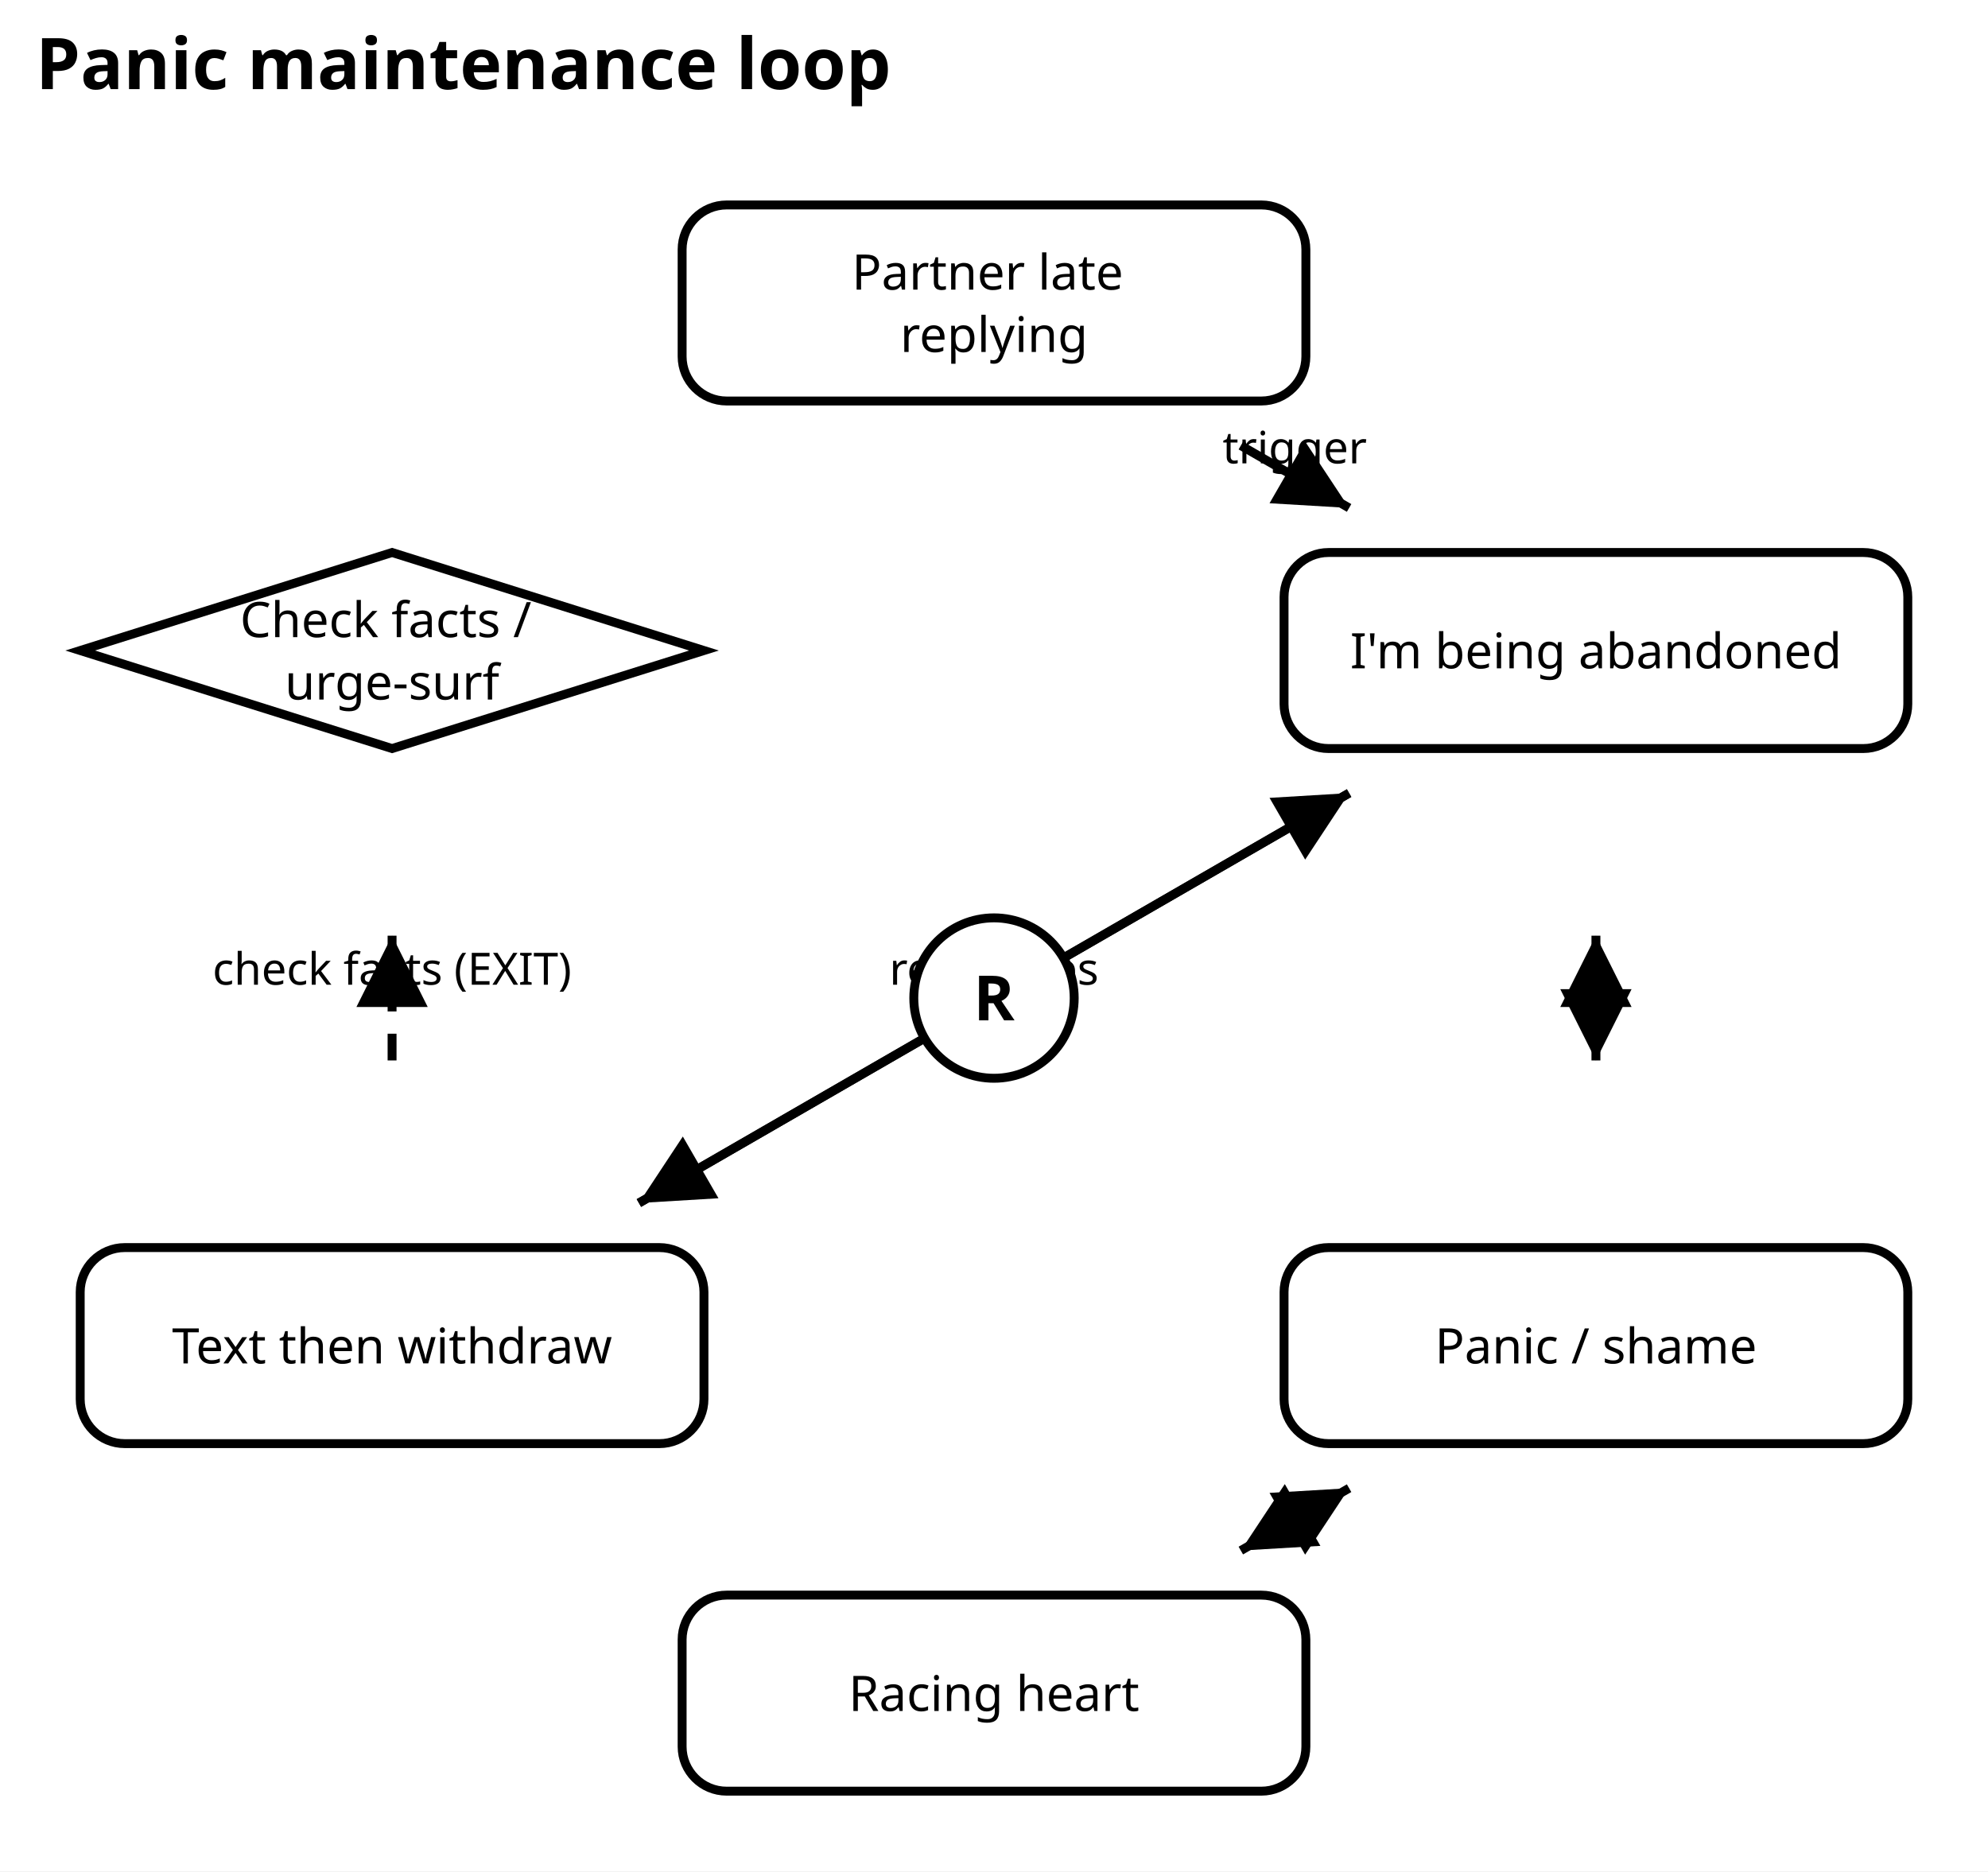
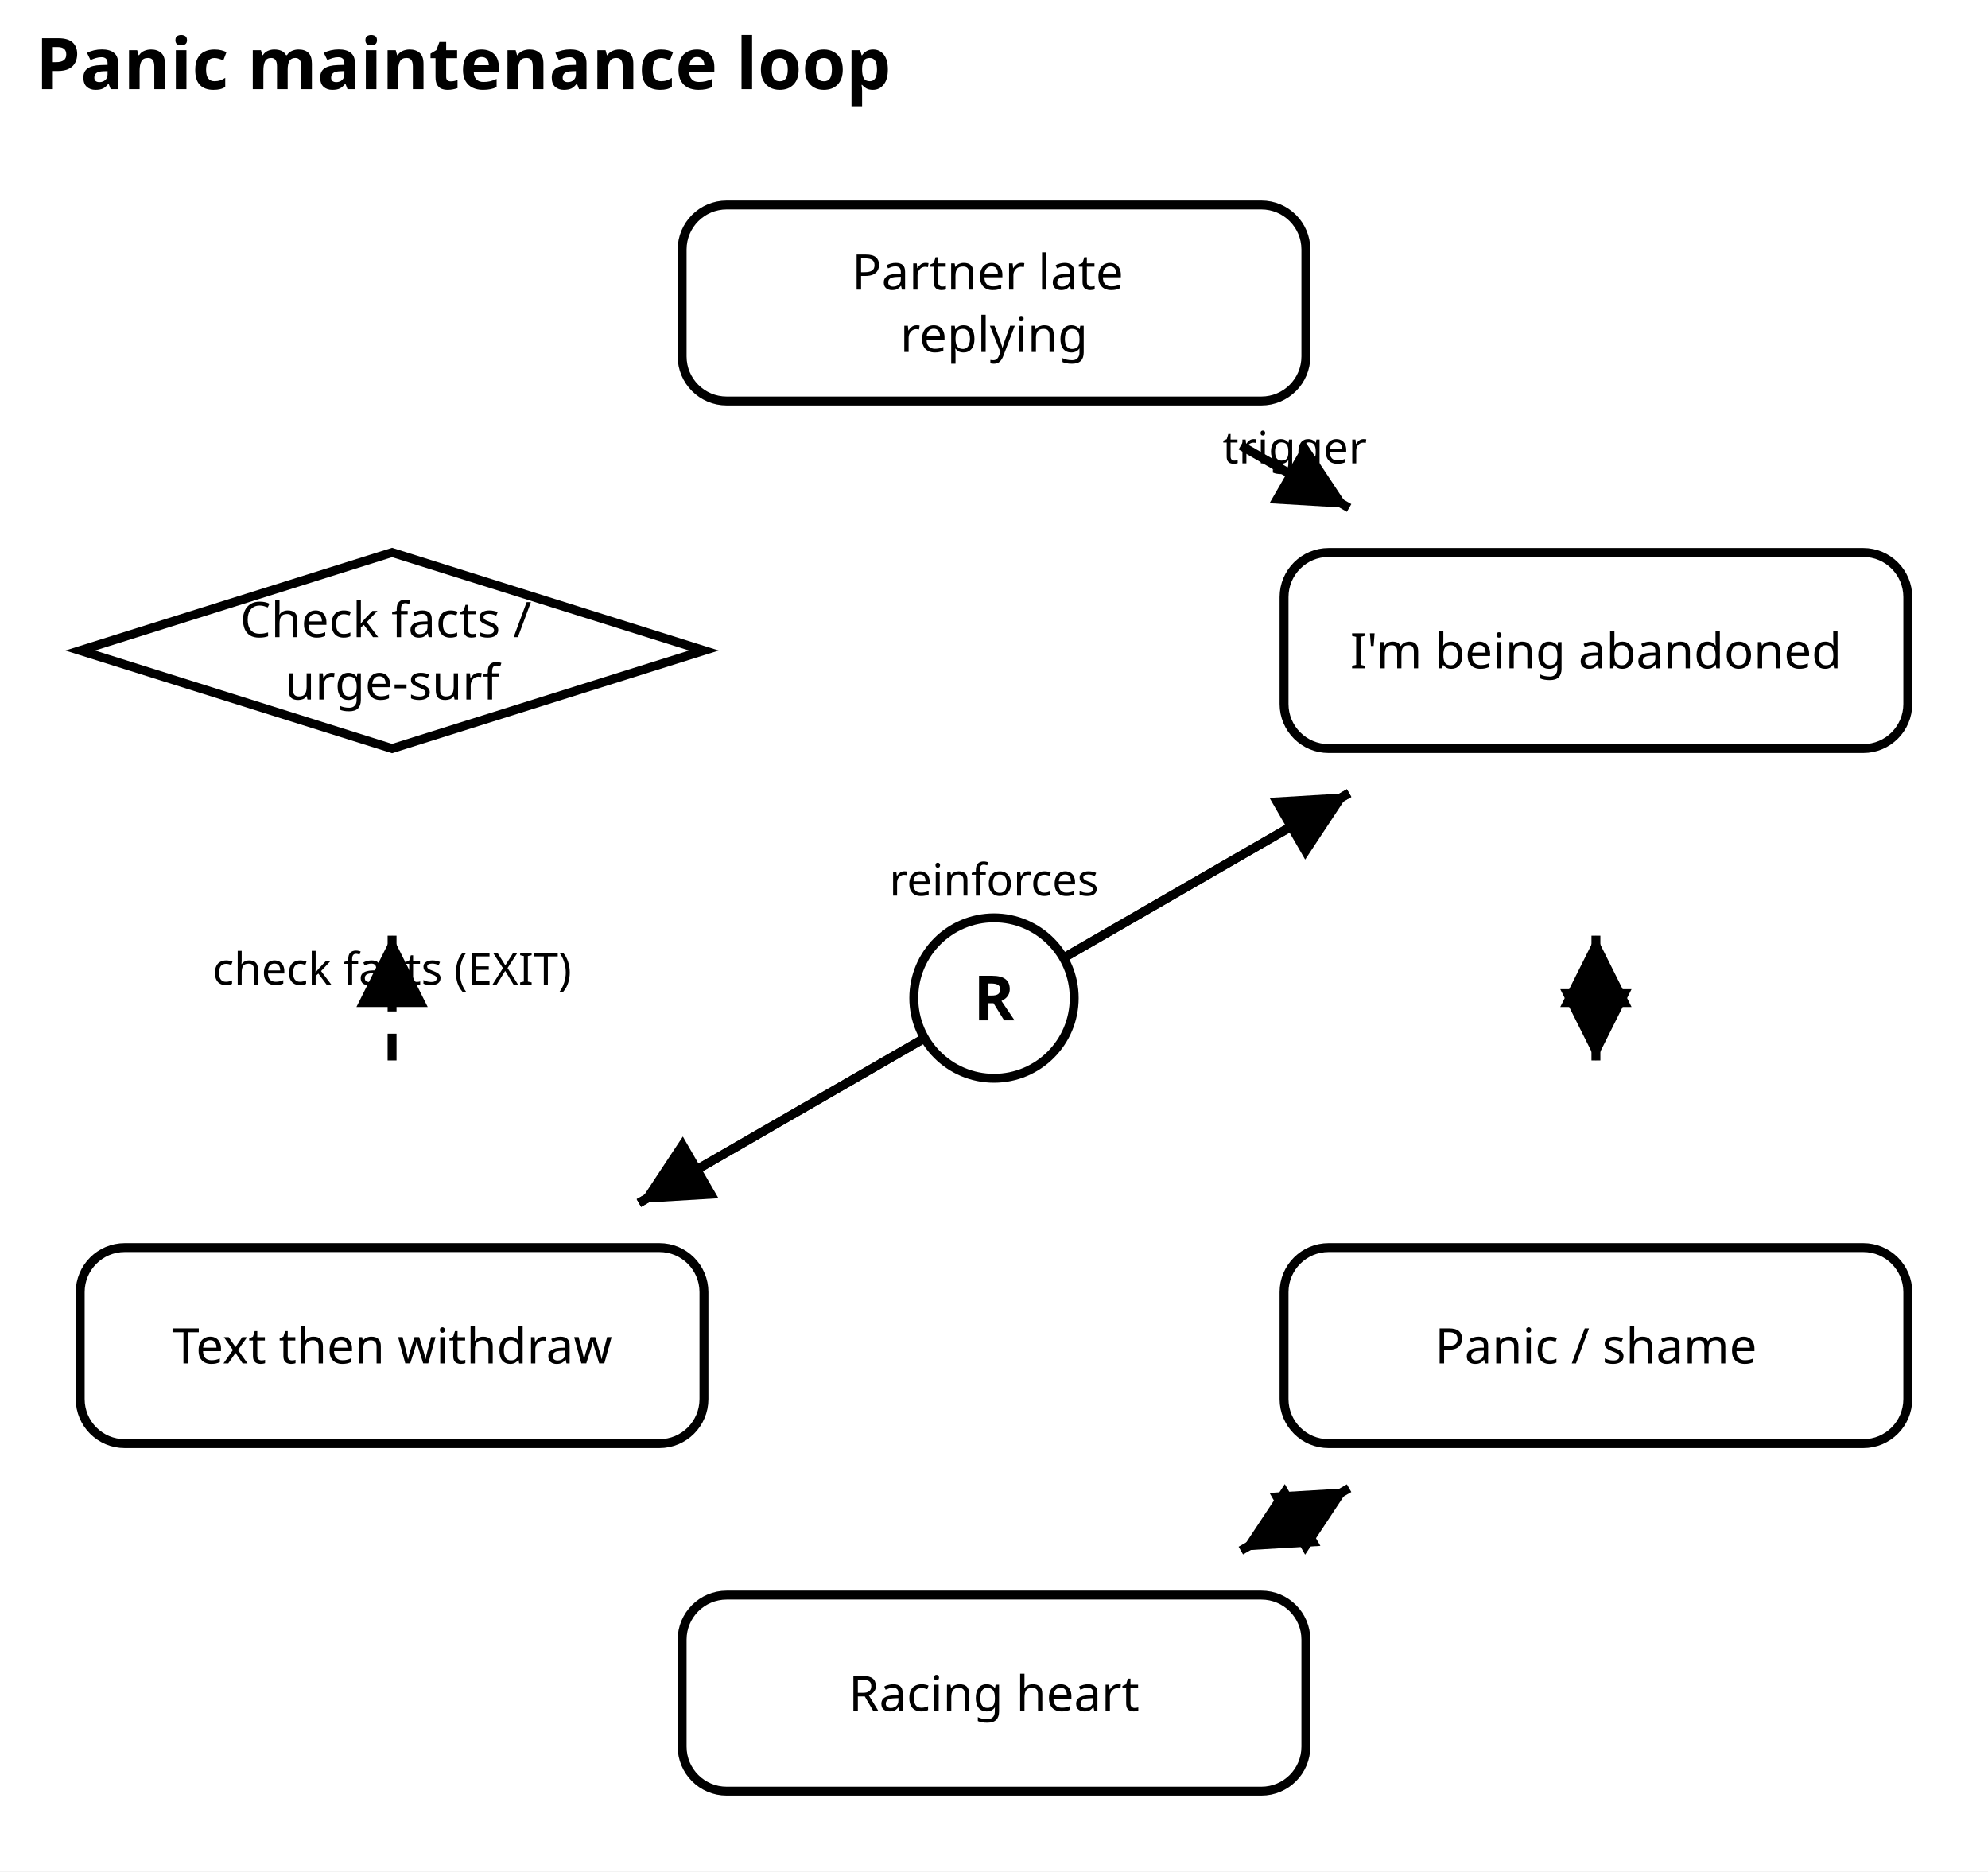
<svg xmlns="http://www.w3.org/2000/svg" viewBox="56.9 26 446.2 420" role="img" aria-label="Maintaining loop: Panic maintenance loop. Links: Partner late replying -&gt; I'm being abandoned; I'm being abandoned &lt;-&gt; Panic / shame; Panic / shame &lt;-&gt; Racing heart; I'm being abandoned -&gt; Text then withdraw; Text then withdraw -&gt; I'm being abandoned (reinforcing). Ways out: Text then withdraw to Check facts / urge-surf.">
  <defs>
    <marker id="arrow" markerWidth="10" markerHeight="10" refX="8" refY="4" orient="auto-start-reverse">
      <path d="M0,0 L8,4 L0,8 z" fill="#000" />
    </marker>
  </defs>
  <rect x="56.9" y="26" width="446.2" height="420" fill="#fff" />
  <text x="64.9" y="46" font-family="sans-serif" font-size="16" font-weight="700">Panic maintenance loop</text>
  <path data-el="edge:e1" d="M 335.4,126 L 359.7,140" fill="none" stroke="#000" stroke-width="2" marker-end="url(#arrow)" />
  <text data-el="edgelabel:e1" x="347.5" y="130" font-family="sans-serif" font-size="10" text-anchor="middle">trigger</text>
  <path data-el="edge:e2" d="M 415.1,236 L 415.1,264" fill="none" stroke="#000" stroke-width="2" marker-start="url(#arrow)" marker-end="url(#arrow)" />
  <path data-el="edge:e3" d="M 359.7,360 L 335.4,374" fill="none" stroke="#000" stroke-width="2" marker-start="url(#arrow)" marker-end="url(#arrow)" />
  <path data-el="edge:e4" d="M 359.7,204 L 200.3,296" fill="none" stroke="#000" stroke-width="2" marker-end="url(#arrow)" />
  <path data-el="edge:e5" d="M 200.3,296 L 359.7,204" fill="none" stroke="#000" stroke-width="2" marker-end="url(#arrow)" />
-   <text data-el="edgelabel:e5" x="280" y="247" font-family="sans-serif" font-size="10" text-anchor="middle">reinforces</text>
+   <text data-el="edgelabel:e5" x="280" y="227" font-family="sans-serif" font-size="10" text-anchor="middle">reinforces</text>
  <path data-el="edge:x1" d="M 144.9,264 L 144.9,236" fill="none" stroke="#000" stroke-width="2" stroke-dasharray="6 5" marker-end="url(#arrow)" />
  <text data-el="edgelabel:x1" x="144.9" y="247" font-family="sans-serif" font-size="10" text-anchor="middle">check facts (EXIT)</text>
  <circle cx="280" cy="250" r="18" fill="#fff" stroke="#000" stroke-width="2" />
  <text x="280" y="255" text-anchor="middle" font-family="sans-serif" font-size="14" font-weight="700">R</text>
  <rect data-el="node:situation" x="210" y="72" width="140" height="44" rx="10" ry="10" fill="#fff" stroke="#000" stroke-width="2" />
  <text text-anchor="middle" font-family="sans-serif" font-size="11" data-el="nodelabel:situation">
    <tspan x="280" y="91">Partner late</tspan>
    <tspan x="280" y="105">replying</tspan>
  </text>
  <rect data-el="node:thought" x="345.1" y="150" width="140" height="44" rx="10" ry="10" fill="#fff" stroke="#000" stroke-width="2" />
  <text x="415.1" y="176" font-family="sans-serif" font-size="11" text-anchor="middle" data-el="nodelabel:thought">I'm being abandoned</text>
  <rect data-el="node:emotion" x="345.1" y="306" width="140" height="44" rx="10" ry="10" fill="#fff" stroke="#000" stroke-width="2" />
  <text x="415.1" y="332" font-family="sans-serif" font-size="11" text-anchor="middle" data-el="nodelabel:emotion">Panic / shame</text>
  <rect data-el="node:body" x="210" y="384" width="140" height="44" rx="10" ry="10" fill="#fff" stroke="#000" stroke-width="2" />
  <text x="280" y="410" font-family="sans-serif" font-size="11" text-anchor="middle" data-el="nodelabel:body">Racing heart</text>
  <rect data-el="node:behavior" x="74.9" y="306" width="140" height="44" rx="10" ry="10" fill="#fff" stroke="#000" stroke-width="2" />
  <text x="144.9" y="332" font-family="sans-serif" font-size="11" text-anchor="middle" data-el="nodelabel:behavior">Text then withdraw</text>
  <polygon data-el="node:exit" points="144.9,150 214.9,172 144.9,194 74.9,172" fill="#fff" stroke="#000" stroke-width="2" />
  <text text-anchor="middle" font-family="sans-serif" font-size="11" data-el="nodelabel:exit">
    <tspan x="144.9" y="169">Check facts /</tspan>
    <tspan x="144.9" y="183">urge-surf</tspan>
  </text>
</svg>
